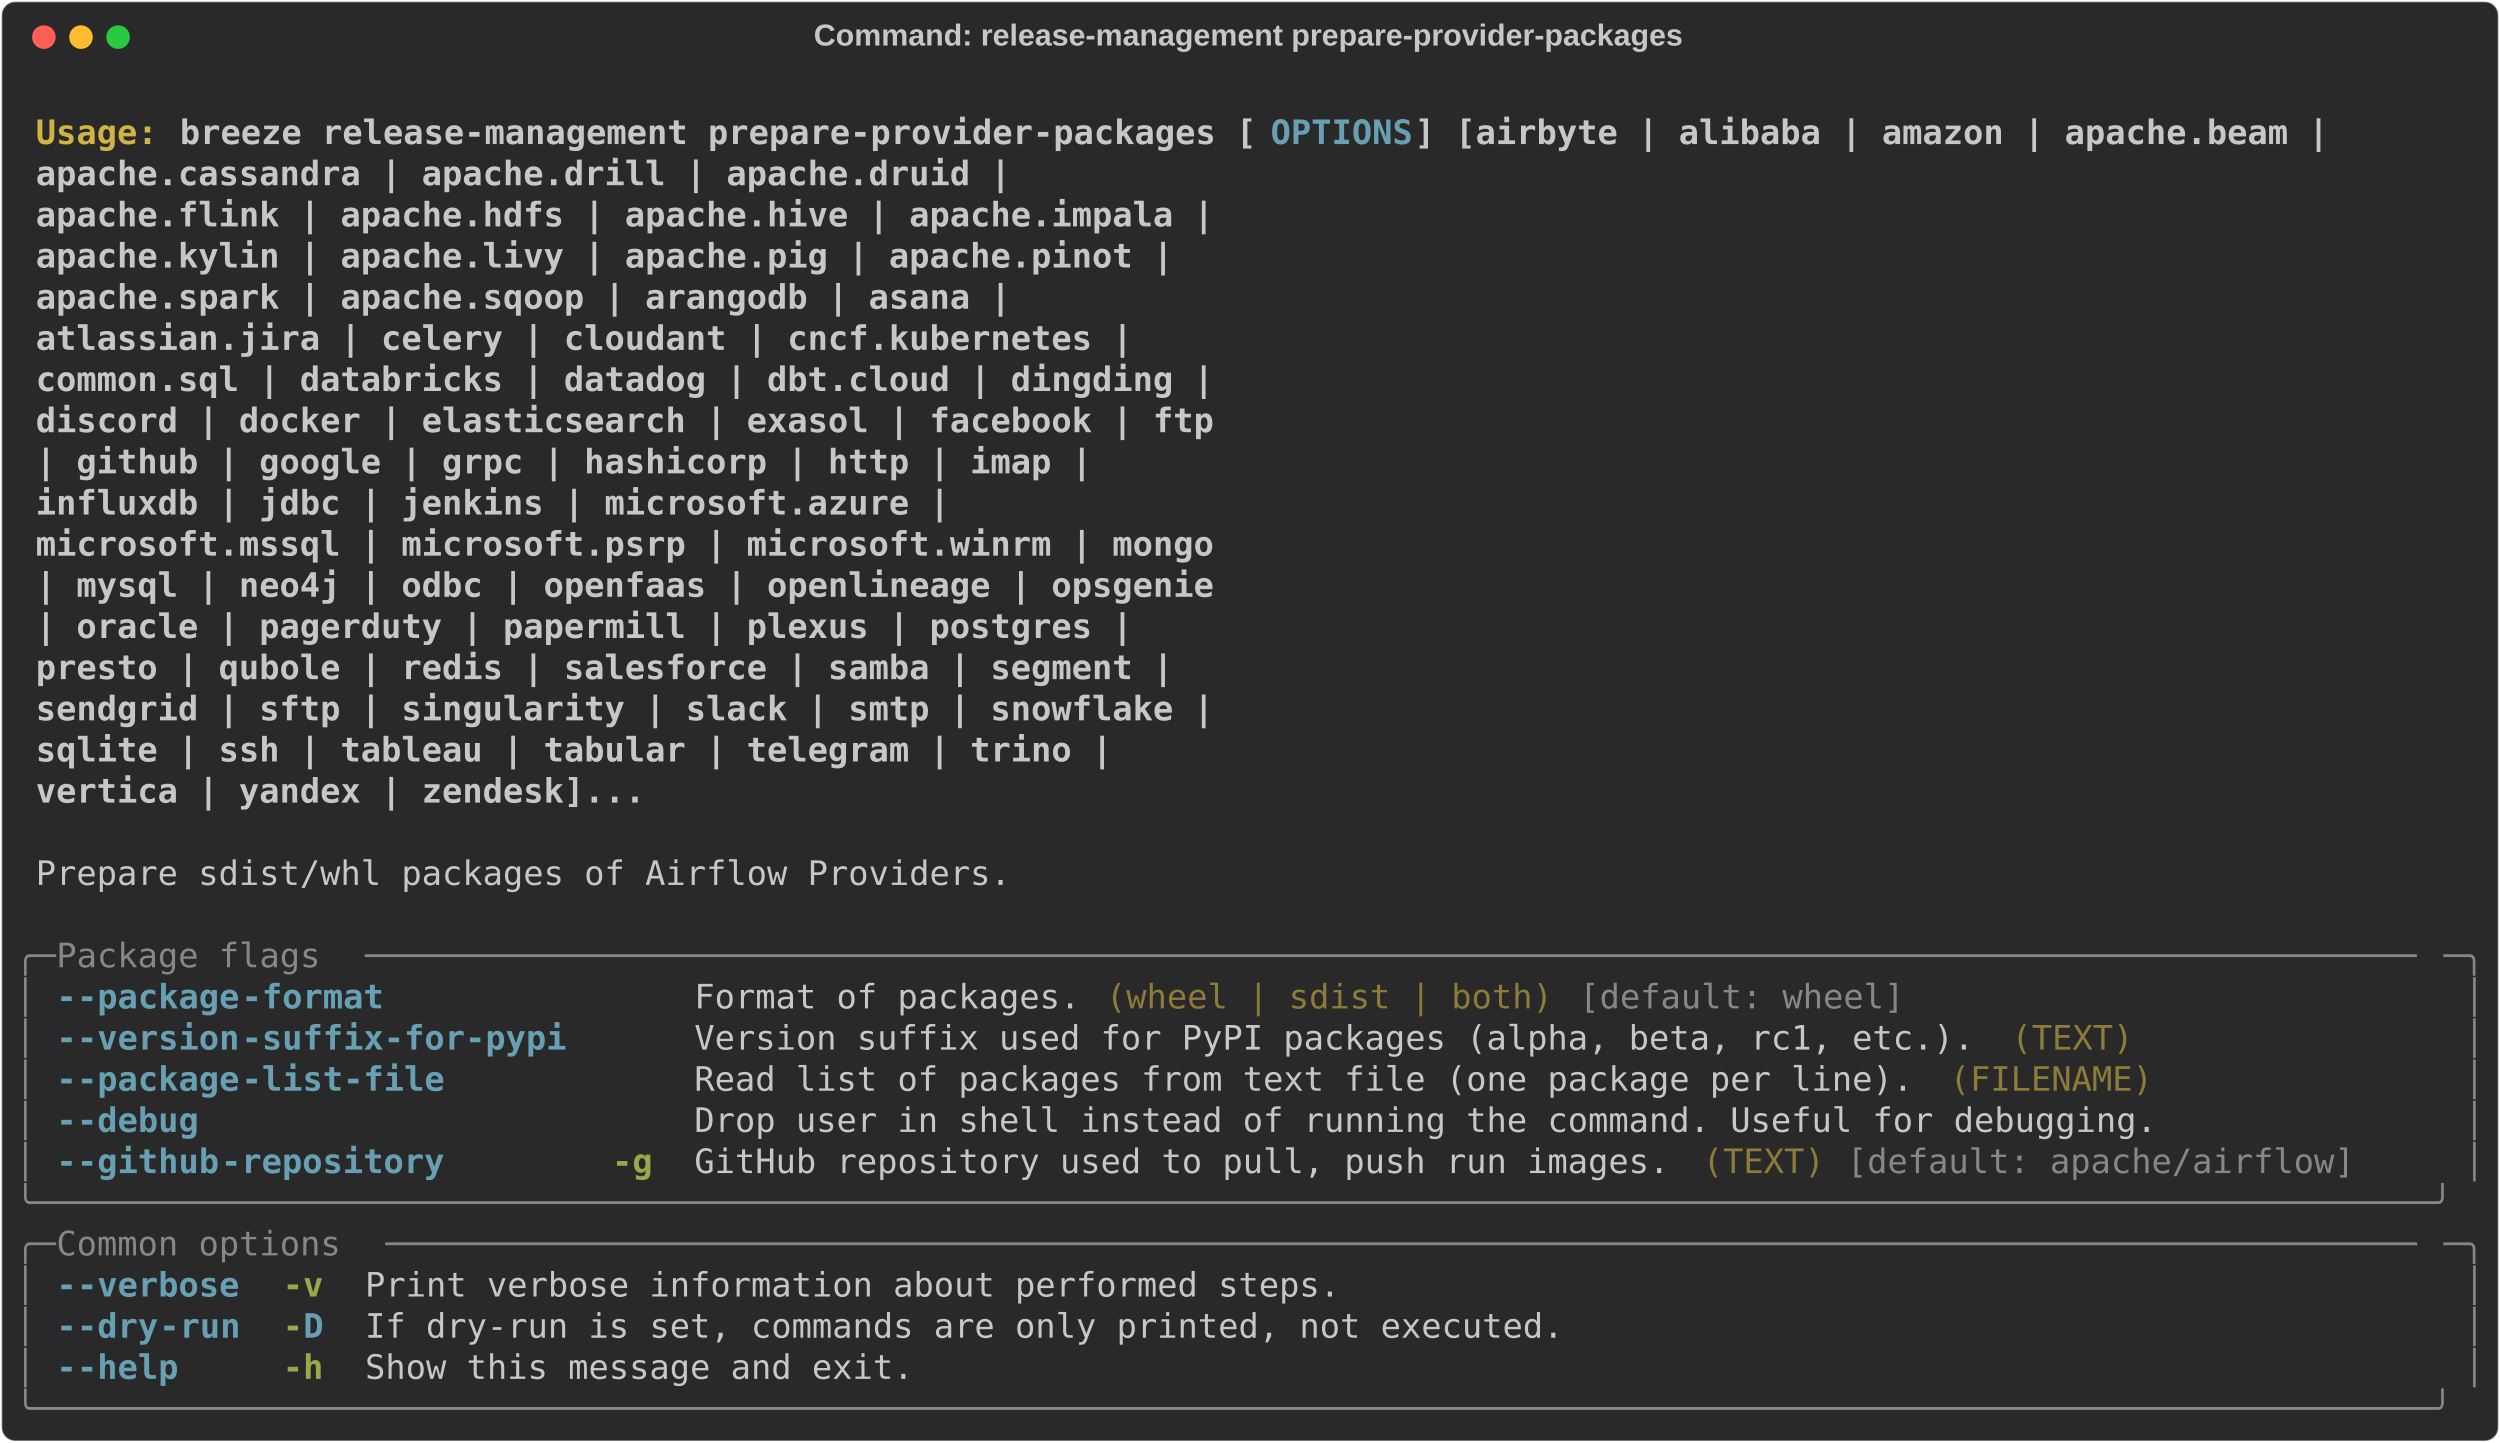
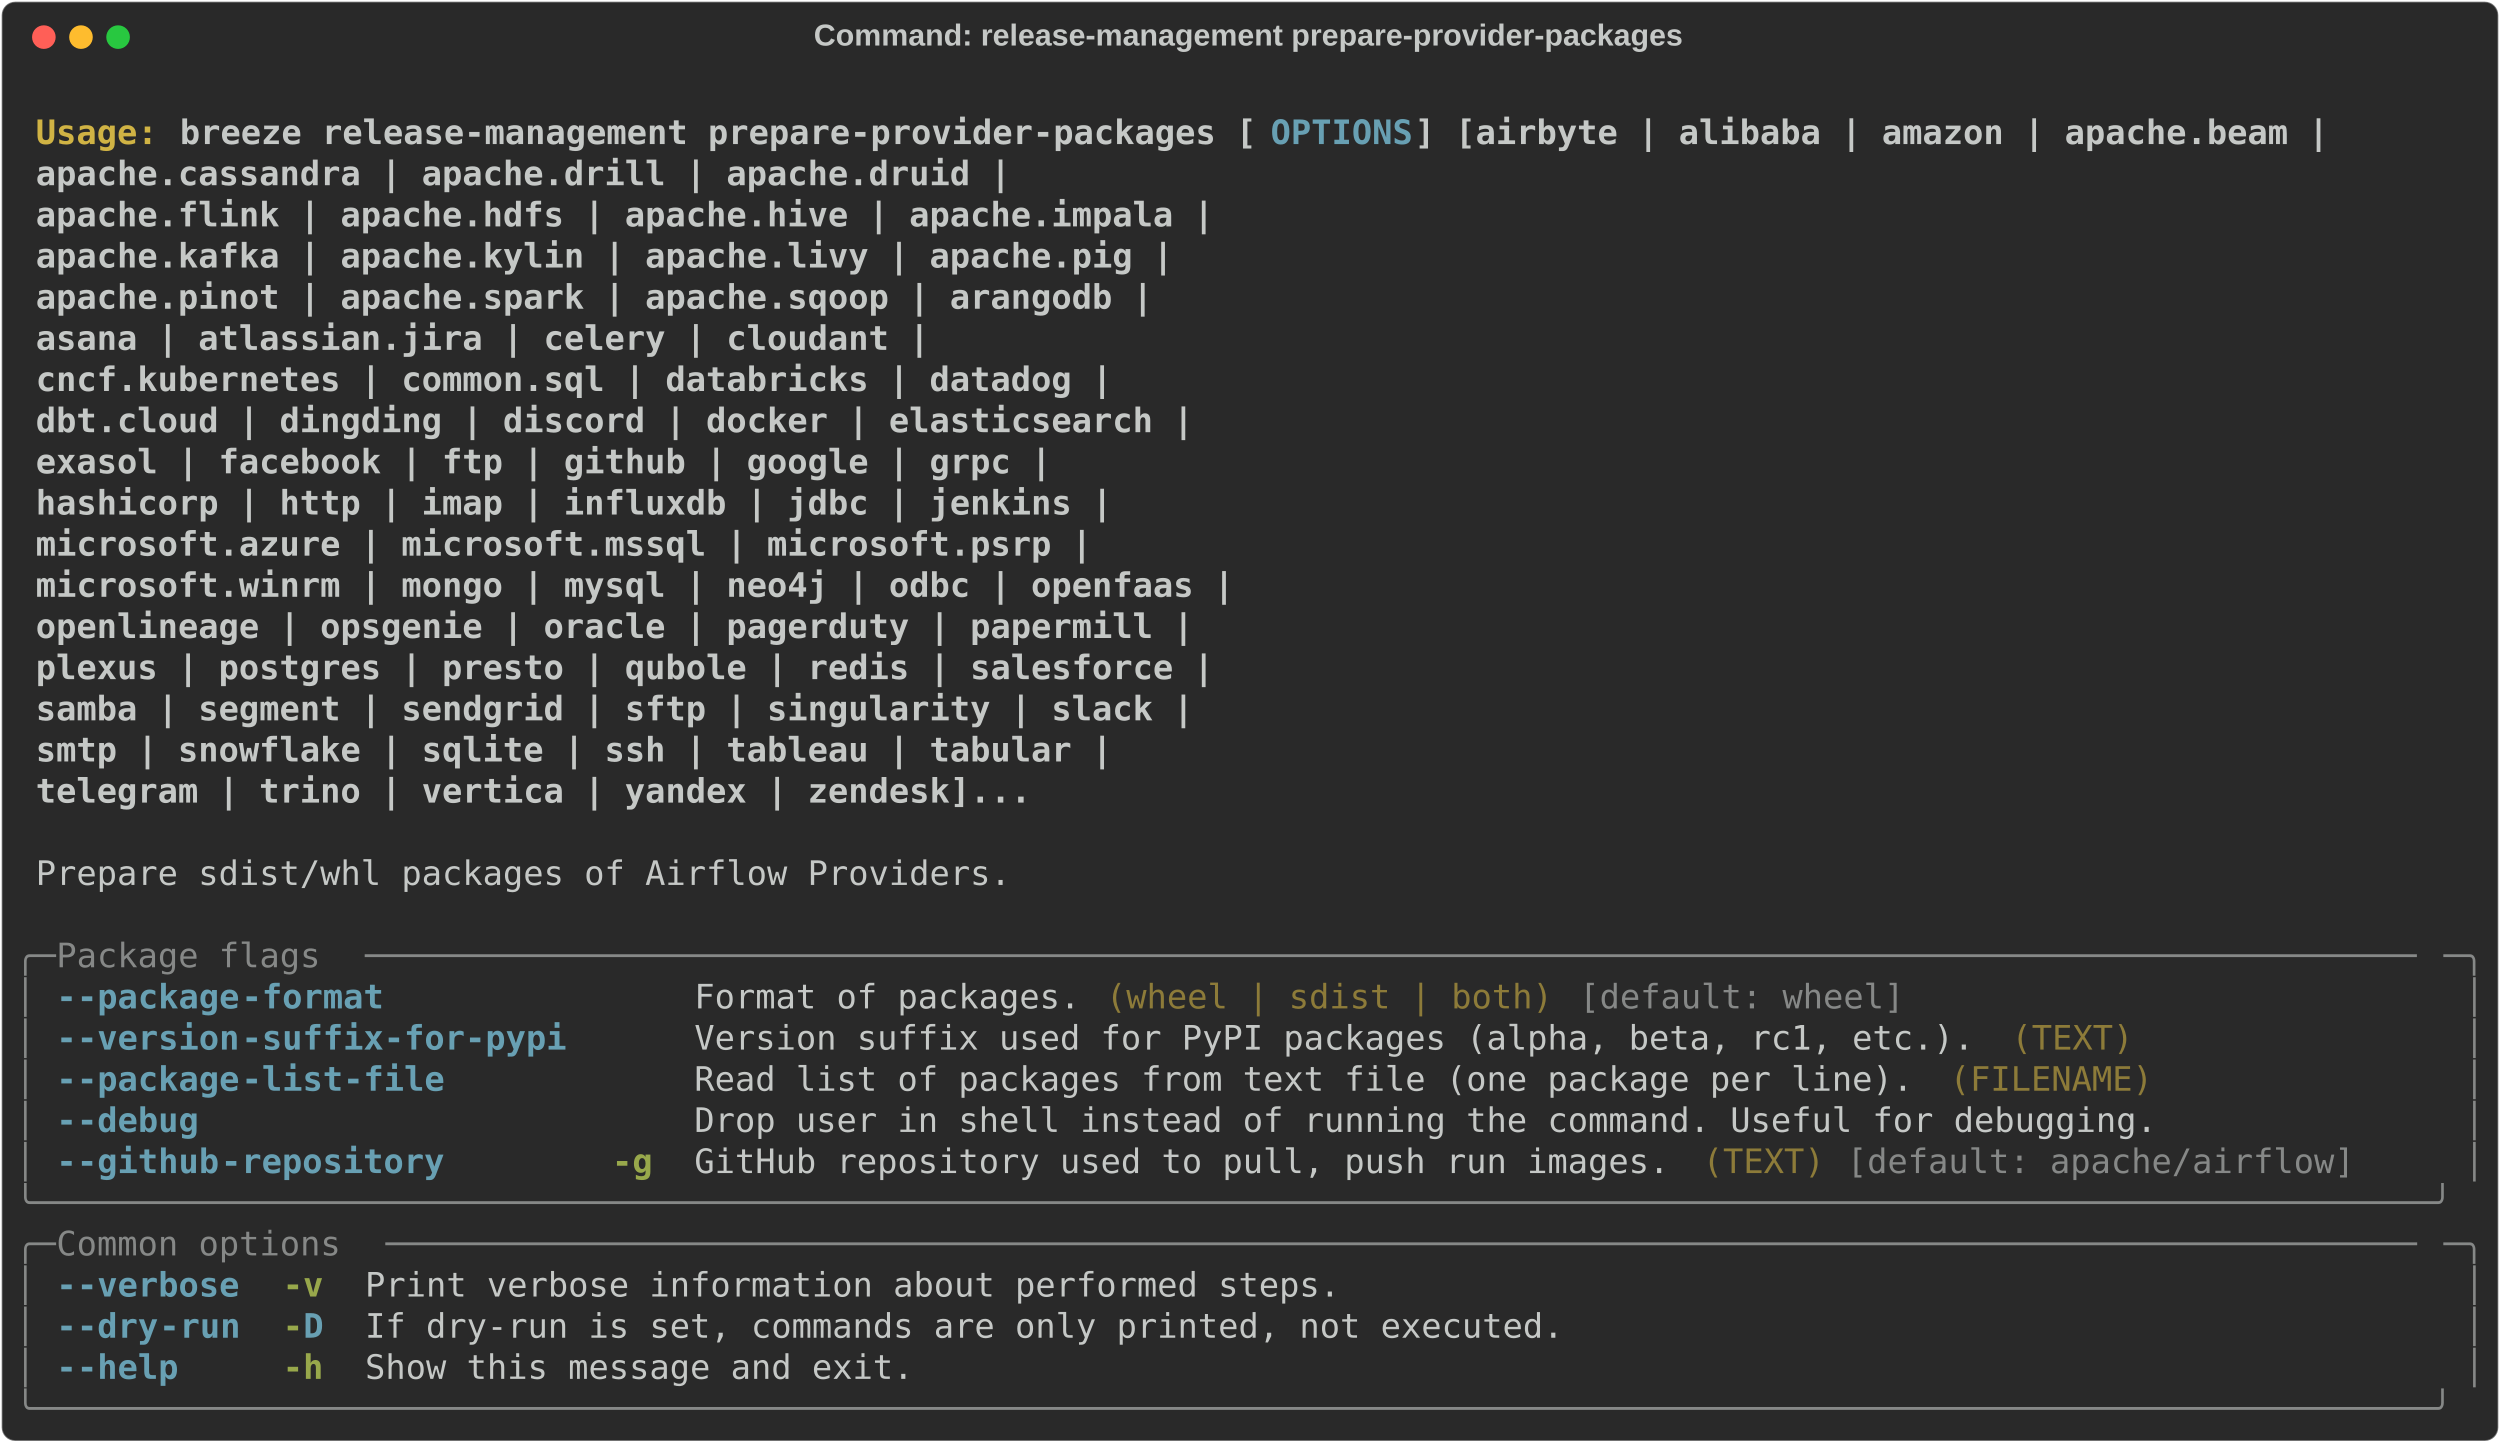
<svg xmlns="http://www.w3.org/2000/svg" class="rich-terminal" viewBox="0 0 1482 855.2">
  <style>

    @font-face {
        font-family: "Fira Code";
        src: local("FiraCode-Regular"),
                url("https://cdnjs.cloudflare.com/ajax/libs/firacode/6.2.0/woff2/FiraCode-Regular.woff2") format("woff2"),
                url("https://cdnjs.cloudflare.com/ajax/libs/firacode/6.2.0/woff/FiraCode-Regular.woff") format("woff");
        font-style: normal;
        font-weight: 400;
    }
    @font-face {
        font-family: "Fira Code";
        src: local("FiraCode-Bold"),
                url("https://cdnjs.cloudflare.com/ajax/libs/firacode/6.2.0/woff2/FiraCode-Bold.woff2") format("woff2"),
                url("https://cdnjs.cloudflare.com/ajax/libs/firacode/6.2.0/woff/FiraCode-Bold.woff") format("woff");
        font-style: bold;
        font-weight: 700;
    }

    .breeze-release-management-prepare-provider-packages-matrix {
        font-family: Fira Code, monospace;
        font-size: 20px;
        line-height: 24.4px;
        font-variant-east-asian: full-width;
    }

    .breeze-release-management-prepare-provider-packages-title {
        font-size: 18px;
        font-weight: bold;
        font-family: arial;
    }

    .breeze-release-management-prepare-provider-packages-r1 { fill: #c5c8c6;font-weight: bold }
.breeze-release-management-prepare-provider-packages-r2 { fill: #c5c8c6 }
.breeze-release-management-prepare-provider-packages-r3 { fill: #d0b344;font-weight: bold }
.breeze-release-management-prepare-provider-packages-r4 { fill: #68a0b3;font-weight: bold }
.breeze-release-management-prepare-provider-packages-r5 { fill: #868887 }
.breeze-release-management-prepare-provider-packages-r6 { fill: #8d7b39 }
.breeze-release-management-prepare-provider-packages-r7 { fill: #98a84b;font-weight: bold }
    </style>
  <defs>
    <clipPath id="breeze-release-management-prepare-provider-packages-clip-terminal">
      <rect x="0" y="0" width="1463.0" height="804.2" />
    </clipPath>
    <clipPath id="breeze-release-management-prepare-provider-packages-line-0">
      <rect x="0" y="1.5" width="1464" height="24.65" />
    </clipPath>
    <clipPath id="breeze-release-management-prepare-provider-packages-line-1">
      <rect x="0" y="25.9" width="1464" height="24.65" />
    </clipPath>
    <clipPath id="breeze-release-management-prepare-provider-packages-line-2">
      <rect x="0" y="50.3" width="1464" height="24.65" />
    </clipPath>
    <clipPath id="breeze-release-management-prepare-provider-packages-line-3">
      <rect x="0" y="74.7" width="1464" height="24.65" />
    </clipPath>
    <clipPath id="breeze-release-management-prepare-provider-packages-line-4">
      <rect x="0" y="99.1" width="1464" height="24.65" />
    </clipPath>
    <clipPath id="breeze-release-management-prepare-provider-packages-line-5">
      <rect x="0" y="123.5" width="1464" height="24.65" />
    </clipPath>
    <clipPath id="breeze-release-management-prepare-provider-packages-line-6">
      <rect x="0" y="147.9" width="1464" height="24.65" />
    </clipPath>
    <clipPath id="breeze-release-management-prepare-provider-packages-line-7">
      <rect x="0" y="172.3" width="1464" height="24.65" />
    </clipPath>
    <clipPath id="breeze-release-management-prepare-provider-packages-line-8">
      <rect x="0" y="196.7" width="1464" height="24.65" />
    </clipPath>
    <clipPath id="breeze-release-management-prepare-provider-packages-line-9">
      <rect x="0" y="221.1" width="1464" height="24.65" />
    </clipPath>
    <clipPath id="breeze-release-management-prepare-provider-packages-line-10">
      <rect x="0" y="245.5" width="1464" height="24.65" />
    </clipPath>
    <clipPath id="breeze-release-management-prepare-provider-packages-line-11">
      <rect x="0" y="269.9" width="1464" height="24.65" />
    </clipPath>
    <clipPath id="breeze-release-management-prepare-provider-packages-line-12">
      <rect x="0" y="294.3" width="1464" height="24.65" />
    </clipPath>
    <clipPath id="breeze-release-management-prepare-provider-packages-line-13">
      <rect x="0" y="318.7" width="1464" height="24.65" />
    </clipPath>
    <clipPath id="breeze-release-management-prepare-provider-packages-line-14">
      <rect x="0" y="343.1" width="1464" height="24.65" />
    </clipPath>
    <clipPath id="breeze-release-management-prepare-provider-packages-line-15">
      <rect x="0" y="367.5" width="1464" height="24.65" />
    </clipPath>
    <clipPath id="breeze-release-management-prepare-provider-packages-line-16">
      <rect x="0" y="391.9" width="1464" height="24.65" />
    </clipPath>
    <clipPath id="breeze-release-management-prepare-provider-packages-line-17">
      <rect x="0" y="416.3" width="1464" height="24.65" />
    </clipPath>
    <clipPath id="breeze-release-management-prepare-provider-packages-line-18">
      <rect x="0" y="440.7" width="1464" height="24.65" />
    </clipPath>
    <clipPath id="breeze-release-management-prepare-provider-packages-line-19">
      <rect x="0" y="465.1" width="1464" height="24.65" />
    </clipPath>
    <clipPath id="breeze-release-management-prepare-provider-packages-line-20">
      <rect x="0" y="489.5" width="1464" height="24.65" />
    </clipPath>
    <clipPath id="breeze-release-management-prepare-provider-packages-line-21">
      <rect x="0" y="513.9" width="1464" height="24.65" />
    </clipPath>
    <clipPath id="breeze-release-management-prepare-provider-packages-line-22">
      <rect x="0" y="538.3" width="1464" height="24.65" />
    </clipPath>
    <clipPath id="breeze-release-management-prepare-provider-packages-line-23">
      <rect x="0" y="562.7" width="1464" height="24.65" />
    </clipPath>
    <clipPath id="breeze-release-management-prepare-provider-packages-line-24">
      <rect x="0" y="587.1" width="1464" height="24.65" />
    </clipPath>
    <clipPath id="breeze-release-management-prepare-provider-packages-line-25">
      <rect x="0" y="611.5" width="1464" height="24.65" />
    </clipPath>
    <clipPath id="breeze-release-management-prepare-provider-packages-line-26">
      <rect x="0" y="635.9" width="1464" height="24.65" />
    </clipPath>
    <clipPath id="breeze-release-management-prepare-provider-packages-line-27">
      <rect x="0" y="660.3" width="1464" height="24.65" />
    </clipPath>
    <clipPath id="breeze-release-management-prepare-provider-packages-line-28">
      <rect x="0" y="684.7" width="1464" height="24.65" />
    </clipPath>
    <clipPath id="breeze-release-management-prepare-provider-packages-line-29">
      <rect x="0" y="709.1" width="1464" height="24.65" />
    </clipPath>
    <clipPath id="breeze-release-management-prepare-provider-packages-line-30">
      <rect x="0" y="733.5" width="1464" height="24.65" />
    </clipPath>
    <clipPath id="breeze-release-management-prepare-provider-packages-line-31">
      <rect x="0" y="757.9" width="1464" height="24.65" />
    </clipPath>
  </defs>
  <rect fill="#292929" stroke="rgba(255,255,255,0.35)" stroke-width="1" x="1" y="1" width="1480" height="853.2" rx="8" />
  <text class="breeze-release-management-prepare-provider-packages-title" fill="#c5c8c6" text-anchor="middle" x="740" y="27">Command: release-management prepare-provider-packages</text>
  <g transform="translate(26,22)">
    <circle cx="0" cy="0" r="7" fill="#ff5f57" />
    <circle cx="22" cy="0" r="7" fill="#febc2e" />
    <circle cx="44" cy="0" r="7" fill="#28c840" />
  </g>
  <g transform="translate(9, 41)" clip-path="url(#breeze-release-management-prepare-provider-packages-clip-terminal)">
    <g class="breeze-release-management-prepare-provider-packages-matrix">
      <text class="breeze-release-management-prepare-provider-packages-r2" x="1464" y="20" textLength="12.2" clip-path="url(#breeze-release-management-prepare-provider-packages-line-0)">
</text>
      <text class="breeze-release-management-prepare-provider-packages-r3" x="12.2" y="44.4" textLength="85.4" clip-path="url(#breeze-release-management-prepare-provider-packages-line-1)">Usage: </text>
      <text class="breeze-release-management-prepare-provider-packages-r1" x="97.6" y="44.4" textLength="646.6" clip-path="url(#breeze-release-management-prepare-provider-packages-line-1)">breeze release-management prepare-provider-packages [</text>
      <text class="breeze-release-management-prepare-provider-packages-r4" x="744.2" y="44.4" textLength="85.4" clip-path="url(#breeze-release-management-prepare-provider-packages-line-1)">OPTIONS</text>
      <text class="breeze-release-management-prepare-provider-packages-r1" x="829.6" y="44.4" textLength="549" clip-path="url(#breeze-release-management-prepare-provider-packages-line-1)">] [airbyte | alibaba | amazon | apache.beam |</text>
      <text class="breeze-release-management-prepare-provider-packages-r2" x="1464" y="44.4" textLength="12.2" clip-path="url(#breeze-release-management-prepare-provider-packages-line-1)">
</text>
      <text class="breeze-release-management-prepare-provider-packages-r1" x="12.2" y="68.8" textLength="1305.4" clip-path="url(#breeze-release-management-prepare-provider-packages-line-2)">                                                           apache.cassandra | apache.drill | apache.druid |</text>
      <text class="breeze-release-management-prepare-provider-packages-r2" x="1464" y="68.8" textLength="12.2" clip-path="url(#breeze-release-management-prepare-provider-packages-line-2)">
</text>
      <text class="breeze-release-management-prepare-provider-packages-r1" x="12.2" y="93.2" textLength="1427.4" clip-path="url(#breeze-release-management-prepare-provider-packages-line-3)">                                                           apache.flink | apache.hdfs | apache.hive | apache.impala |</text>
      <text class="breeze-release-management-prepare-provider-packages-r2" x="1464" y="93.2" textLength="12.2" clip-path="url(#breeze-release-management-prepare-provider-packages-line-3)">
</text>
-       <text class="breeze-release-management-prepare-provider-packages-r1" x="12.2" y="117.6" textLength="1403" clip-path="url(#breeze-release-management-prepare-provider-packages-line-4)">                                                           apache.kylin | apache.livy | apache.pig | apache.pinot |</text>
+       <text class="breeze-release-management-prepare-provider-packages-r1" x="12.2" y="117.6" textLength="1403" clip-path="url(#breeze-release-management-prepare-provider-packages-line-4)">                                                           apache.kafka | apache.kylin | apache.livy | apache.pig |</text>
      <text class="breeze-release-management-prepare-provider-packages-r2" x="1464" y="117.6" textLength="12.2" clip-path="url(#breeze-release-management-prepare-provider-packages-line-4)">
</text>
-       <text class="breeze-release-management-prepare-provider-packages-r1" x="12.2" y="142" textLength="1305.4" clip-path="url(#breeze-release-management-prepare-provider-packages-line-5)">                                                           apache.spark | apache.sqoop | arangodb | asana |</text>
+       <text class="breeze-release-management-prepare-provider-packages-r1" x="12.2" y="142" textLength="1390.8" clip-path="url(#breeze-release-management-prepare-provider-packages-line-5)">                                                           apache.pinot | apache.spark | apache.sqoop | arangodb |</text>
      <text class="breeze-release-management-prepare-provider-packages-r2" x="1464" y="142" textLength="12.2" clip-path="url(#breeze-release-management-prepare-provider-packages-line-5)">
</text>
-       <text class="breeze-release-management-prepare-provider-packages-r1" x="12.2" y="166.4" textLength="1378.6" clip-path="url(#breeze-release-management-prepare-provider-packages-line-6)">                                                           atlassian.jira | celery | cloudant | cncf.kubernetes |</text>
+       <text class="breeze-release-management-prepare-provider-packages-r1" x="12.2" y="166.4" textLength="1256.6" clip-path="url(#breeze-release-management-prepare-provider-packages-line-6)">                                                           asana | atlassian.jira | celery | cloudant |</text>
      <text class="breeze-release-management-prepare-provider-packages-r2" x="1464" y="166.4" textLength="12.2" clip-path="url(#breeze-release-management-prepare-provider-packages-line-6)">
</text>
-       <text class="breeze-release-management-prepare-provider-packages-r1" x="12.2" y="190.8" textLength="1427.4" clip-path="url(#breeze-release-management-prepare-provider-packages-line-7)">                                                           common.sql | databricks | datadog | dbt.cloud | dingding |</text>
+       <text class="breeze-release-management-prepare-provider-packages-r1" x="12.2" y="190.8" textLength="1366.4" clip-path="url(#breeze-release-management-prepare-provider-packages-line-7)">                                                           cncf.kubernetes | common.sql | databricks | datadog |</text>
      <text class="breeze-release-management-prepare-provider-packages-r2" x="1464" y="190.8" textLength="12.2" clip-path="url(#breeze-release-management-prepare-provider-packages-line-7)">
</text>
-       <text class="breeze-release-management-prepare-provider-packages-r1" x="12.2" y="215.2" textLength="1427.4" clip-path="url(#breeze-release-management-prepare-provider-packages-line-8)">                                                           discord | docker | elasticsearch | exasol | facebook | ftp</text>
+       <text class="breeze-release-management-prepare-provider-packages-r1" x="12.2" y="215.2" textLength="1415.2" clip-path="url(#breeze-release-management-prepare-provider-packages-line-8)">                                                           dbt.cloud | dingding | discord | docker | elasticsearch |</text>
      <text class="breeze-release-management-prepare-provider-packages-r2" x="1464" y="215.2" textLength="12.2" clip-path="url(#breeze-release-management-prepare-provider-packages-line-8)">
</text>
-       <text class="breeze-release-management-prepare-provider-packages-r1" x="12.2" y="239.6" textLength="1354.2" clip-path="url(#breeze-release-management-prepare-provider-packages-line-9)">                                                           | github | google | grpc | hashicorp | http | imap |</text>
+       <text class="breeze-release-management-prepare-provider-packages-r1" x="12.2" y="239.6" textLength="1329.8" clip-path="url(#breeze-release-management-prepare-provider-packages-line-9)">                                                           exasol | facebook | ftp | github | google | grpc |</text>
      <text class="breeze-release-management-prepare-provider-packages-r2" x="1464" y="239.6" textLength="12.2" clip-path="url(#breeze-release-management-prepare-provider-packages-line-9)">
</text>
-       <text class="breeze-release-management-prepare-provider-packages-r1" x="12.2" y="264" textLength="1268.8" clip-path="url(#breeze-release-management-prepare-provider-packages-line-10)">                                                           influxdb | jdbc | jenkins | microsoft.azure |</text>
+       <text class="breeze-release-management-prepare-provider-packages-r1" x="12.2" y="264" textLength="1366.4" clip-path="url(#breeze-release-management-prepare-provider-packages-line-10)">                                                           hashicorp | http | imap | influxdb | jdbc | jenkins |</text>
      <text class="breeze-release-management-prepare-provider-packages-r2" x="1464" y="264" textLength="12.2" clip-path="url(#breeze-release-management-prepare-provider-packages-line-10)">
</text>
-       <text class="breeze-release-management-prepare-provider-packages-r1" x="12.2" y="288.4" textLength="1427.4" clip-path="url(#breeze-release-management-prepare-provider-packages-line-11)">                                                           microsoft.mssql | microsoft.psrp | microsoft.winrm | mongo</text>
+       <text class="breeze-release-management-prepare-provider-packages-r1" x="12.2" y="288.4" textLength="1354.2" clip-path="url(#breeze-release-management-prepare-provider-packages-line-11)">                                                           microsoft.azure | microsoft.mssql | microsoft.psrp |</text>
      <text class="breeze-release-management-prepare-provider-packages-r2" x="1464" y="288.4" textLength="12.2" clip-path="url(#breeze-release-management-prepare-provider-packages-line-11)">
</text>
-       <text class="breeze-release-management-prepare-provider-packages-r1" x="12.2" y="312.8" textLength="1427.4" clip-path="url(#breeze-release-management-prepare-provider-packages-line-12)">                                                           | mysql | neo4j | odbc | openfaas | openlineage | opsgenie</text>
+       <text class="breeze-release-management-prepare-provider-packages-r1" x="12.2" y="312.8" textLength="1439.6" clip-path="url(#breeze-release-management-prepare-provider-packages-line-12)">                                                           microsoft.winrm | mongo | mysql | neo4j | odbc | openfaas |</text>
      <text class="breeze-release-management-prepare-provider-packages-r2" x="1464" y="312.8" textLength="12.2" clip-path="url(#breeze-release-management-prepare-provider-packages-line-12)">
</text>
-       <text class="breeze-release-management-prepare-provider-packages-r1" x="12.2" y="337.2" textLength="1378.6" clip-path="url(#breeze-release-management-prepare-provider-packages-line-13)">                                                           | oracle | pagerduty | papermill | plexus | postgres |</text>
+       <text class="breeze-release-management-prepare-provider-packages-r1" x="12.2" y="337.2" textLength="1415.2" clip-path="url(#breeze-release-management-prepare-provider-packages-line-13)">                                                           openlineage | opsgenie | oracle | pagerduty | papermill |</text>
      <text class="breeze-release-management-prepare-provider-packages-r2" x="1464" y="337.2" textLength="12.2" clip-path="url(#breeze-release-management-prepare-provider-packages-line-13)">
</text>
-       <text class="breeze-release-management-prepare-provider-packages-r1" x="12.2" y="361.6" textLength="1403" clip-path="url(#breeze-release-management-prepare-provider-packages-line-14)">                                                           presto | qubole | redis | salesforce | samba | segment |</text>
+       <text class="breeze-release-management-prepare-provider-packages-r1" x="12.2" y="361.6" textLength="1427.4" clip-path="url(#breeze-release-management-prepare-provider-packages-line-14)">                                                           plexus | postgres | presto | qubole | redis | salesforce |</text>
      <text class="breeze-release-management-prepare-provider-packages-r2" x="1464" y="361.6" textLength="12.2" clip-path="url(#breeze-release-management-prepare-provider-packages-line-14)">
</text>
-       <text class="breeze-release-management-prepare-provider-packages-r1" x="12.2" y="386" textLength="1427.4" clip-path="url(#breeze-release-management-prepare-provider-packages-line-15)">                                                           sendgrid | sftp | singularity | slack | smtp | snowflake |</text>
+       <text class="breeze-release-management-prepare-provider-packages-r1" x="12.2" y="386" textLength="1415.2" clip-path="url(#breeze-release-management-prepare-provider-packages-line-15)">                                                           samba | segment | sendgrid | sftp | singularity | slack |</text>
      <text class="breeze-release-management-prepare-provider-packages-r2" x="1464" y="386" textLength="12.2" clip-path="url(#breeze-release-management-prepare-provider-packages-line-15)">
</text>
-       <text class="breeze-release-management-prepare-provider-packages-r1" x="12.2" y="410.4" textLength="1366.4" clip-path="url(#breeze-release-management-prepare-provider-packages-line-16)">                                                           sqlite | ssh | tableau | tabular | telegram | trino |</text>
+       <text class="breeze-release-management-prepare-provider-packages-r1" x="12.2" y="410.4" textLength="1366.4" clip-path="url(#breeze-release-management-prepare-provider-packages-line-16)">                                                           smtp | snowflake | sqlite | ssh | tableau | tabular |</text>
      <text class="breeze-release-management-prepare-provider-packages-r2" x="1464" y="410.4" textLength="12.2" clip-path="url(#breeze-release-management-prepare-provider-packages-line-16)">
</text>
-       <text class="breeze-release-management-prepare-provider-packages-r1" x="12.2" y="434.8" textLength="1085.8" clip-path="url(#breeze-release-management-prepare-provider-packages-line-17)">                                                           vertica | yandex | zendesk]...</text>
+       <text class="breeze-release-management-prepare-provider-packages-r1" x="12.2" y="434.8" textLength="1317.6" clip-path="url(#breeze-release-management-prepare-provider-packages-line-17)">                                                           telegram | trino | vertica | yandex | zendesk]...</text>
      <text class="breeze-release-management-prepare-provider-packages-r2" x="1464" y="434.8" textLength="12.2" clip-path="url(#breeze-release-management-prepare-provider-packages-line-17)">
</text>
      <text class="breeze-release-management-prepare-provider-packages-r2" x="1464" y="459.2" textLength="12.2" clip-path="url(#breeze-release-management-prepare-provider-packages-line-18)">
</text>
      <text class="breeze-release-management-prepare-provider-packages-r2" x="12.2" y="483.6" textLength="585.6" clip-path="url(#breeze-release-management-prepare-provider-packages-line-19)">Prepare sdist/whl packages of Airflow Providers.</text>
      <text class="breeze-release-management-prepare-provider-packages-r2" x="1464" y="483.6" textLength="12.2" clip-path="url(#breeze-release-management-prepare-provider-packages-line-19)">
</text>
      <text class="breeze-release-management-prepare-provider-packages-r2" x="1464" y="508" textLength="12.2" clip-path="url(#breeze-release-management-prepare-provider-packages-line-20)">
</text>
      <text class="breeze-release-management-prepare-provider-packages-r5" x="0" y="532.4" textLength="24.4" clip-path="url(#breeze-release-management-prepare-provider-packages-line-21)">╭─</text>
      <text class="breeze-release-management-prepare-provider-packages-r5" x="24.4" y="532.4" textLength="183" clip-path="url(#breeze-release-management-prepare-provider-packages-line-21)"> Package flags </text>
      <text class="breeze-release-management-prepare-provider-packages-r5" x="207.4" y="532.4" textLength="1232.2" clip-path="url(#breeze-release-management-prepare-provider-packages-line-21)">─────────────────────────────────────────────────────────────────────────────────────────────────────</text>
      <text class="breeze-release-management-prepare-provider-packages-r5" x="1439.6" y="532.4" textLength="24.4" clip-path="url(#breeze-release-management-prepare-provider-packages-line-21)">─╮</text>
      <text class="breeze-release-management-prepare-provider-packages-r2" x="1464" y="532.4" textLength="12.2" clip-path="url(#breeze-release-management-prepare-provider-packages-line-21)">
</text>
      <text class="breeze-release-management-prepare-provider-packages-r5" x="0" y="556.8" textLength="12.2" clip-path="url(#breeze-release-management-prepare-provider-packages-line-22)">│</text>
      <text class="breeze-release-management-prepare-provider-packages-r4" x="24.4" y="556.8" textLength="12.2" clip-path="url(#breeze-release-management-prepare-provider-packages-line-22)">-</text>
      <text class="breeze-release-management-prepare-provider-packages-r4" x="36.6" y="556.8" textLength="97.6" clip-path="url(#breeze-release-management-prepare-provider-packages-line-22)">-package</text>
      <text class="breeze-release-management-prepare-provider-packages-r4" x="134.2" y="556.8" textLength="85.4" clip-path="url(#breeze-release-management-prepare-provider-packages-line-22)">-format</text>
      <text class="breeze-release-management-prepare-provider-packages-r2" x="402.6" y="556.8" textLength="231.8" clip-path="url(#breeze-release-management-prepare-provider-packages-line-22)">Format of packages.</text>
      <text class="breeze-release-management-prepare-provider-packages-r6" x="646.6" y="556.8" textLength="268.4" clip-path="url(#breeze-release-management-prepare-provider-packages-line-22)">(wheel | sdist | both)</text>
      <text class="breeze-release-management-prepare-provider-packages-r5" x="927.2" y="556.8" textLength="195.2" clip-path="url(#breeze-release-management-prepare-provider-packages-line-22)">[default: wheel]</text>
      <text class="breeze-release-management-prepare-provider-packages-r5" x="1451.8" y="556.8" textLength="12.2" clip-path="url(#breeze-release-management-prepare-provider-packages-line-22)">│</text>
      <text class="breeze-release-management-prepare-provider-packages-r2" x="1464" y="556.8" textLength="12.2" clip-path="url(#breeze-release-management-prepare-provider-packages-line-22)">
</text>
      <text class="breeze-release-management-prepare-provider-packages-r5" x="0" y="581.2" textLength="12.2" clip-path="url(#breeze-release-management-prepare-provider-packages-line-23)">│</text>
      <text class="breeze-release-management-prepare-provider-packages-r4" x="24.4" y="581.2" textLength="12.2" clip-path="url(#breeze-release-management-prepare-provider-packages-line-23)">-</text>
      <text class="breeze-release-management-prepare-provider-packages-r4" x="36.6" y="581.2" textLength="97.6" clip-path="url(#breeze-release-management-prepare-provider-packages-line-23)">-version</text>
      <text class="breeze-release-management-prepare-provider-packages-r4" x="134.2" y="581.2" textLength="195.2" clip-path="url(#breeze-release-management-prepare-provider-packages-line-23)">-suffix-for-pypi</text>
      <text class="breeze-release-management-prepare-provider-packages-r2" x="402.6" y="581.2" textLength="768.6" clip-path="url(#breeze-release-management-prepare-provider-packages-line-23)">Version suffix used for PyPI packages (alpha, beta, rc1, etc.).</text>
      <text class="breeze-release-management-prepare-provider-packages-r6" x="1183.4" y="581.2" textLength="73.2" clip-path="url(#breeze-release-management-prepare-provider-packages-line-23)">(TEXT)</text>
      <text class="breeze-release-management-prepare-provider-packages-r5" x="1451.8" y="581.2" textLength="12.2" clip-path="url(#breeze-release-management-prepare-provider-packages-line-23)">│</text>
      <text class="breeze-release-management-prepare-provider-packages-r2" x="1464" y="581.2" textLength="12.2" clip-path="url(#breeze-release-management-prepare-provider-packages-line-23)">
</text>
      <text class="breeze-release-management-prepare-provider-packages-r5" x="0" y="605.6" textLength="12.2" clip-path="url(#breeze-release-management-prepare-provider-packages-line-24)">│</text>
      <text class="breeze-release-management-prepare-provider-packages-r4" x="24.4" y="605.6" textLength="12.2" clip-path="url(#breeze-release-management-prepare-provider-packages-line-24)">-</text>
      <text class="breeze-release-management-prepare-provider-packages-r4" x="36.6" y="605.6" textLength="97.6" clip-path="url(#breeze-release-management-prepare-provider-packages-line-24)">-package</text>
      <text class="breeze-release-management-prepare-provider-packages-r4" x="134.2" y="605.6" textLength="122" clip-path="url(#breeze-release-management-prepare-provider-packages-line-24)">-list-file</text>
      <text class="breeze-release-management-prepare-provider-packages-r2" x="402.6" y="605.6" textLength="732" clip-path="url(#breeze-release-management-prepare-provider-packages-line-24)">Read list of packages from text file (one package per line).</text>
      <text class="breeze-release-management-prepare-provider-packages-r6" x="1146.8" y="605.6" textLength="122" clip-path="url(#breeze-release-management-prepare-provider-packages-line-24)">(FILENAME)</text>
      <text class="breeze-release-management-prepare-provider-packages-r5" x="1451.8" y="605.6" textLength="12.2" clip-path="url(#breeze-release-management-prepare-provider-packages-line-24)">│</text>
      <text class="breeze-release-management-prepare-provider-packages-r2" x="1464" y="605.6" textLength="12.2" clip-path="url(#breeze-release-management-prepare-provider-packages-line-24)">
</text>
      <text class="breeze-release-management-prepare-provider-packages-r5" x="0" y="630" textLength="12.2" clip-path="url(#breeze-release-management-prepare-provider-packages-line-25)">│</text>
      <text class="breeze-release-management-prepare-provider-packages-r4" x="24.4" y="630" textLength="12.2" clip-path="url(#breeze-release-management-prepare-provider-packages-line-25)">-</text>
      <text class="breeze-release-management-prepare-provider-packages-r4" x="36.6" y="630" textLength="73.2" clip-path="url(#breeze-release-management-prepare-provider-packages-line-25)">-debug</text>
      <text class="breeze-release-management-prepare-provider-packages-r2" x="402.6" y="630" textLength="878.4" clip-path="url(#breeze-release-management-prepare-provider-packages-line-25)">Drop user in shell instead of running the command. Useful for debugging.</text>
      <text class="breeze-release-management-prepare-provider-packages-r5" x="1451.8" y="630" textLength="12.2" clip-path="url(#breeze-release-management-prepare-provider-packages-line-25)">│</text>
      <text class="breeze-release-management-prepare-provider-packages-r2" x="1464" y="630" textLength="12.2" clip-path="url(#breeze-release-management-prepare-provider-packages-line-25)">
</text>
      <text class="breeze-release-management-prepare-provider-packages-r5" x="0" y="654.4" textLength="12.2" clip-path="url(#breeze-release-management-prepare-provider-packages-line-26)">│</text>
      <text class="breeze-release-management-prepare-provider-packages-r4" x="24.4" y="654.4" textLength="12.2" clip-path="url(#breeze-release-management-prepare-provider-packages-line-26)">-</text>
      <text class="breeze-release-management-prepare-provider-packages-r4" x="36.6" y="654.4" textLength="85.4" clip-path="url(#breeze-release-management-prepare-provider-packages-line-26)">-github</text>
      <text class="breeze-release-management-prepare-provider-packages-r4" x="122" y="654.4" textLength="134.2" clip-path="url(#breeze-release-management-prepare-provider-packages-line-26)">-repository</text>
      <text class="breeze-release-management-prepare-provider-packages-r7" x="353.8" y="654.4" textLength="24.4" clip-path="url(#breeze-release-management-prepare-provider-packages-line-26)">-g</text>
      <text class="breeze-release-management-prepare-provider-packages-r2" x="402.6" y="654.4" textLength="585.6" clip-path="url(#breeze-release-management-prepare-provider-packages-line-26)">GitHub repository used to pull, push run images.</text>
      <text class="breeze-release-management-prepare-provider-packages-r6" x="1000.4" y="654.4" textLength="73.2" clip-path="url(#breeze-release-management-prepare-provider-packages-line-26)">(TEXT)</text>
      <text class="breeze-release-management-prepare-provider-packages-r5" x="1085.8" y="654.4" textLength="305" clip-path="url(#breeze-release-management-prepare-provider-packages-line-26)">[default: apache/airflow]</text>
      <text class="breeze-release-management-prepare-provider-packages-r5" x="1451.8" y="654.4" textLength="12.2" clip-path="url(#breeze-release-management-prepare-provider-packages-line-26)">│</text>
      <text class="breeze-release-management-prepare-provider-packages-r2" x="1464" y="654.4" textLength="12.2" clip-path="url(#breeze-release-management-prepare-provider-packages-line-26)">
</text>
      <text class="breeze-release-management-prepare-provider-packages-r5" x="0" y="678.8" textLength="1464" clip-path="url(#breeze-release-management-prepare-provider-packages-line-27)">╰──────────────────────────────────────────────────────────────────────────────────────────────────────────────────────╯</text>
      <text class="breeze-release-management-prepare-provider-packages-r2" x="1464" y="678.8" textLength="12.2" clip-path="url(#breeze-release-management-prepare-provider-packages-line-27)">
</text>
      <text class="breeze-release-management-prepare-provider-packages-r5" x="0" y="703.2" textLength="24.4" clip-path="url(#breeze-release-management-prepare-provider-packages-line-28)">╭─</text>
      <text class="breeze-release-management-prepare-provider-packages-r5" x="24.4" y="703.2" textLength="195.2" clip-path="url(#breeze-release-management-prepare-provider-packages-line-28)"> Common options </text>
      <text class="breeze-release-management-prepare-provider-packages-r5" x="219.6" y="703.2" textLength="1220" clip-path="url(#breeze-release-management-prepare-provider-packages-line-28)">────────────────────────────────────────────────────────────────────────────────────────────────────</text>
      <text class="breeze-release-management-prepare-provider-packages-r5" x="1439.6" y="703.2" textLength="24.4" clip-path="url(#breeze-release-management-prepare-provider-packages-line-28)">─╮</text>
      <text class="breeze-release-management-prepare-provider-packages-r2" x="1464" y="703.2" textLength="12.2" clip-path="url(#breeze-release-management-prepare-provider-packages-line-28)">
</text>
      <text class="breeze-release-management-prepare-provider-packages-r5" x="0" y="727.6" textLength="12.2" clip-path="url(#breeze-release-management-prepare-provider-packages-line-29)">│</text>
      <text class="breeze-release-management-prepare-provider-packages-r4" x="24.4" y="727.6" textLength="12.2" clip-path="url(#breeze-release-management-prepare-provider-packages-line-29)">-</text>
      <text class="breeze-release-management-prepare-provider-packages-r4" x="36.6" y="727.6" textLength="97.6" clip-path="url(#breeze-release-management-prepare-provider-packages-line-29)">-verbose</text>
      <text class="breeze-release-management-prepare-provider-packages-r7" x="158.6" y="727.6" textLength="24.4" clip-path="url(#breeze-release-management-prepare-provider-packages-line-29)">-v</text>
      <text class="breeze-release-management-prepare-provider-packages-r2" x="207.4" y="727.6" textLength="585.6" clip-path="url(#breeze-release-management-prepare-provider-packages-line-29)">Print verbose information about performed steps.</text>
      <text class="breeze-release-management-prepare-provider-packages-r5" x="1451.8" y="727.6" textLength="12.2" clip-path="url(#breeze-release-management-prepare-provider-packages-line-29)">│</text>
      <text class="breeze-release-management-prepare-provider-packages-r2" x="1464" y="727.6" textLength="12.2" clip-path="url(#breeze-release-management-prepare-provider-packages-line-29)">
</text>
      <text class="breeze-release-management-prepare-provider-packages-r5" x="0" y="752" textLength="12.2" clip-path="url(#breeze-release-management-prepare-provider-packages-line-30)">│</text>
      <text class="breeze-release-management-prepare-provider-packages-r4" x="24.4" y="752" textLength="12.2" clip-path="url(#breeze-release-management-prepare-provider-packages-line-30)">-</text>
      <text class="breeze-release-management-prepare-provider-packages-r4" x="36.6" y="752" textLength="48.8" clip-path="url(#breeze-release-management-prepare-provider-packages-line-30)">-dry</text>
      <text class="breeze-release-management-prepare-provider-packages-r4" x="85.4" y="752" textLength="48.8" clip-path="url(#breeze-release-management-prepare-provider-packages-line-30)">-run</text>
      <text class="breeze-release-management-prepare-provider-packages-r7" x="158.6" y="752" textLength="12.2" clip-path="url(#breeze-release-management-prepare-provider-packages-line-30)">-</text>
      <text class="breeze-release-management-prepare-provider-packages-r4" x="170.8" y="752" textLength="12.2" clip-path="url(#breeze-release-management-prepare-provider-packages-line-30)">D</text>
      <text class="breeze-release-management-prepare-provider-packages-r2" x="207.4" y="752" textLength="719.8" clip-path="url(#breeze-release-management-prepare-provider-packages-line-30)">If dry-run is set, commands are only printed, not executed.</text>
      <text class="breeze-release-management-prepare-provider-packages-r5" x="1451.8" y="752" textLength="12.2" clip-path="url(#breeze-release-management-prepare-provider-packages-line-30)">│</text>
      <text class="breeze-release-management-prepare-provider-packages-r2" x="1464" y="752" textLength="12.2" clip-path="url(#breeze-release-management-prepare-provider-packages-line-30)">
</text>
      <text class="breeze-release-management-prepare-provider-packages-r5" x="0" y="776.4" textLength="12.2" clip-path="url(#breeze-release-management-prepare-provider-packages-line-31)">│</text>
      <text class="breeze-release-management-prepare-provider-packages-r4" x="24.4" y="776.4" textLength="12.2" clip-path="url(#breeze-release-management-prepare-provider-packages-line-31)">-</text>
      <text class="breeze-release-management-prepare-provider-packages-r4" x="36.6" y="776.4" textLength="61" clip-path="url(#breeze-release-management-prepare-provider-packages-line-31)">-help</text>
      <text class="breeze-release-management-prepare-provider-packages-r7" x="158.6" y="776.4" textLength="24.4" clip-path="url(#breeze-release-management-prepare-provider-packages-line-31)">-h</text>
      <text class="breeze-release-management-prepare-provider-packages-r2" x="207.4" y="776.4" textLength="329.4" clip-path="url(#breeze-release-management-prepare-provider-packages-line-31)">Show this message and exit.</text>
      <text class="breeze-release-management-prepare-provider-packages-r5" x="1451.8" y="776.4" textLength="12.2" clip-path="url(#breeze-release-management-prepare-provider-packages-line-31)">│</text>
      <text class="breeze-release-management-prepare-provider-packages-r2" x="1464" y="776.4" textLength="12.2" clip-path="url(#breeze-release-management-prepare-provider-packages-line-31)">
</text>
      <text class="breeze-release-management-prepare-provider-packages-r5" x="0" y="800.8" textLength="1464" clip-path="url(#breeze-release-management-prepare-provider-packages-line-32)">╰──────────────────────────────────────────────────────────────────────────────────────────────────────────────────────╯</text>
      <text class="breeze-release-management-prepare-provider-packages-r2" x="1464" y="800.8" textLength="12.2" clip-path="url(#breeze-release-management-prepare-provider-packages-line-32)">
</text>
    </g>
  </g>
</svg>
